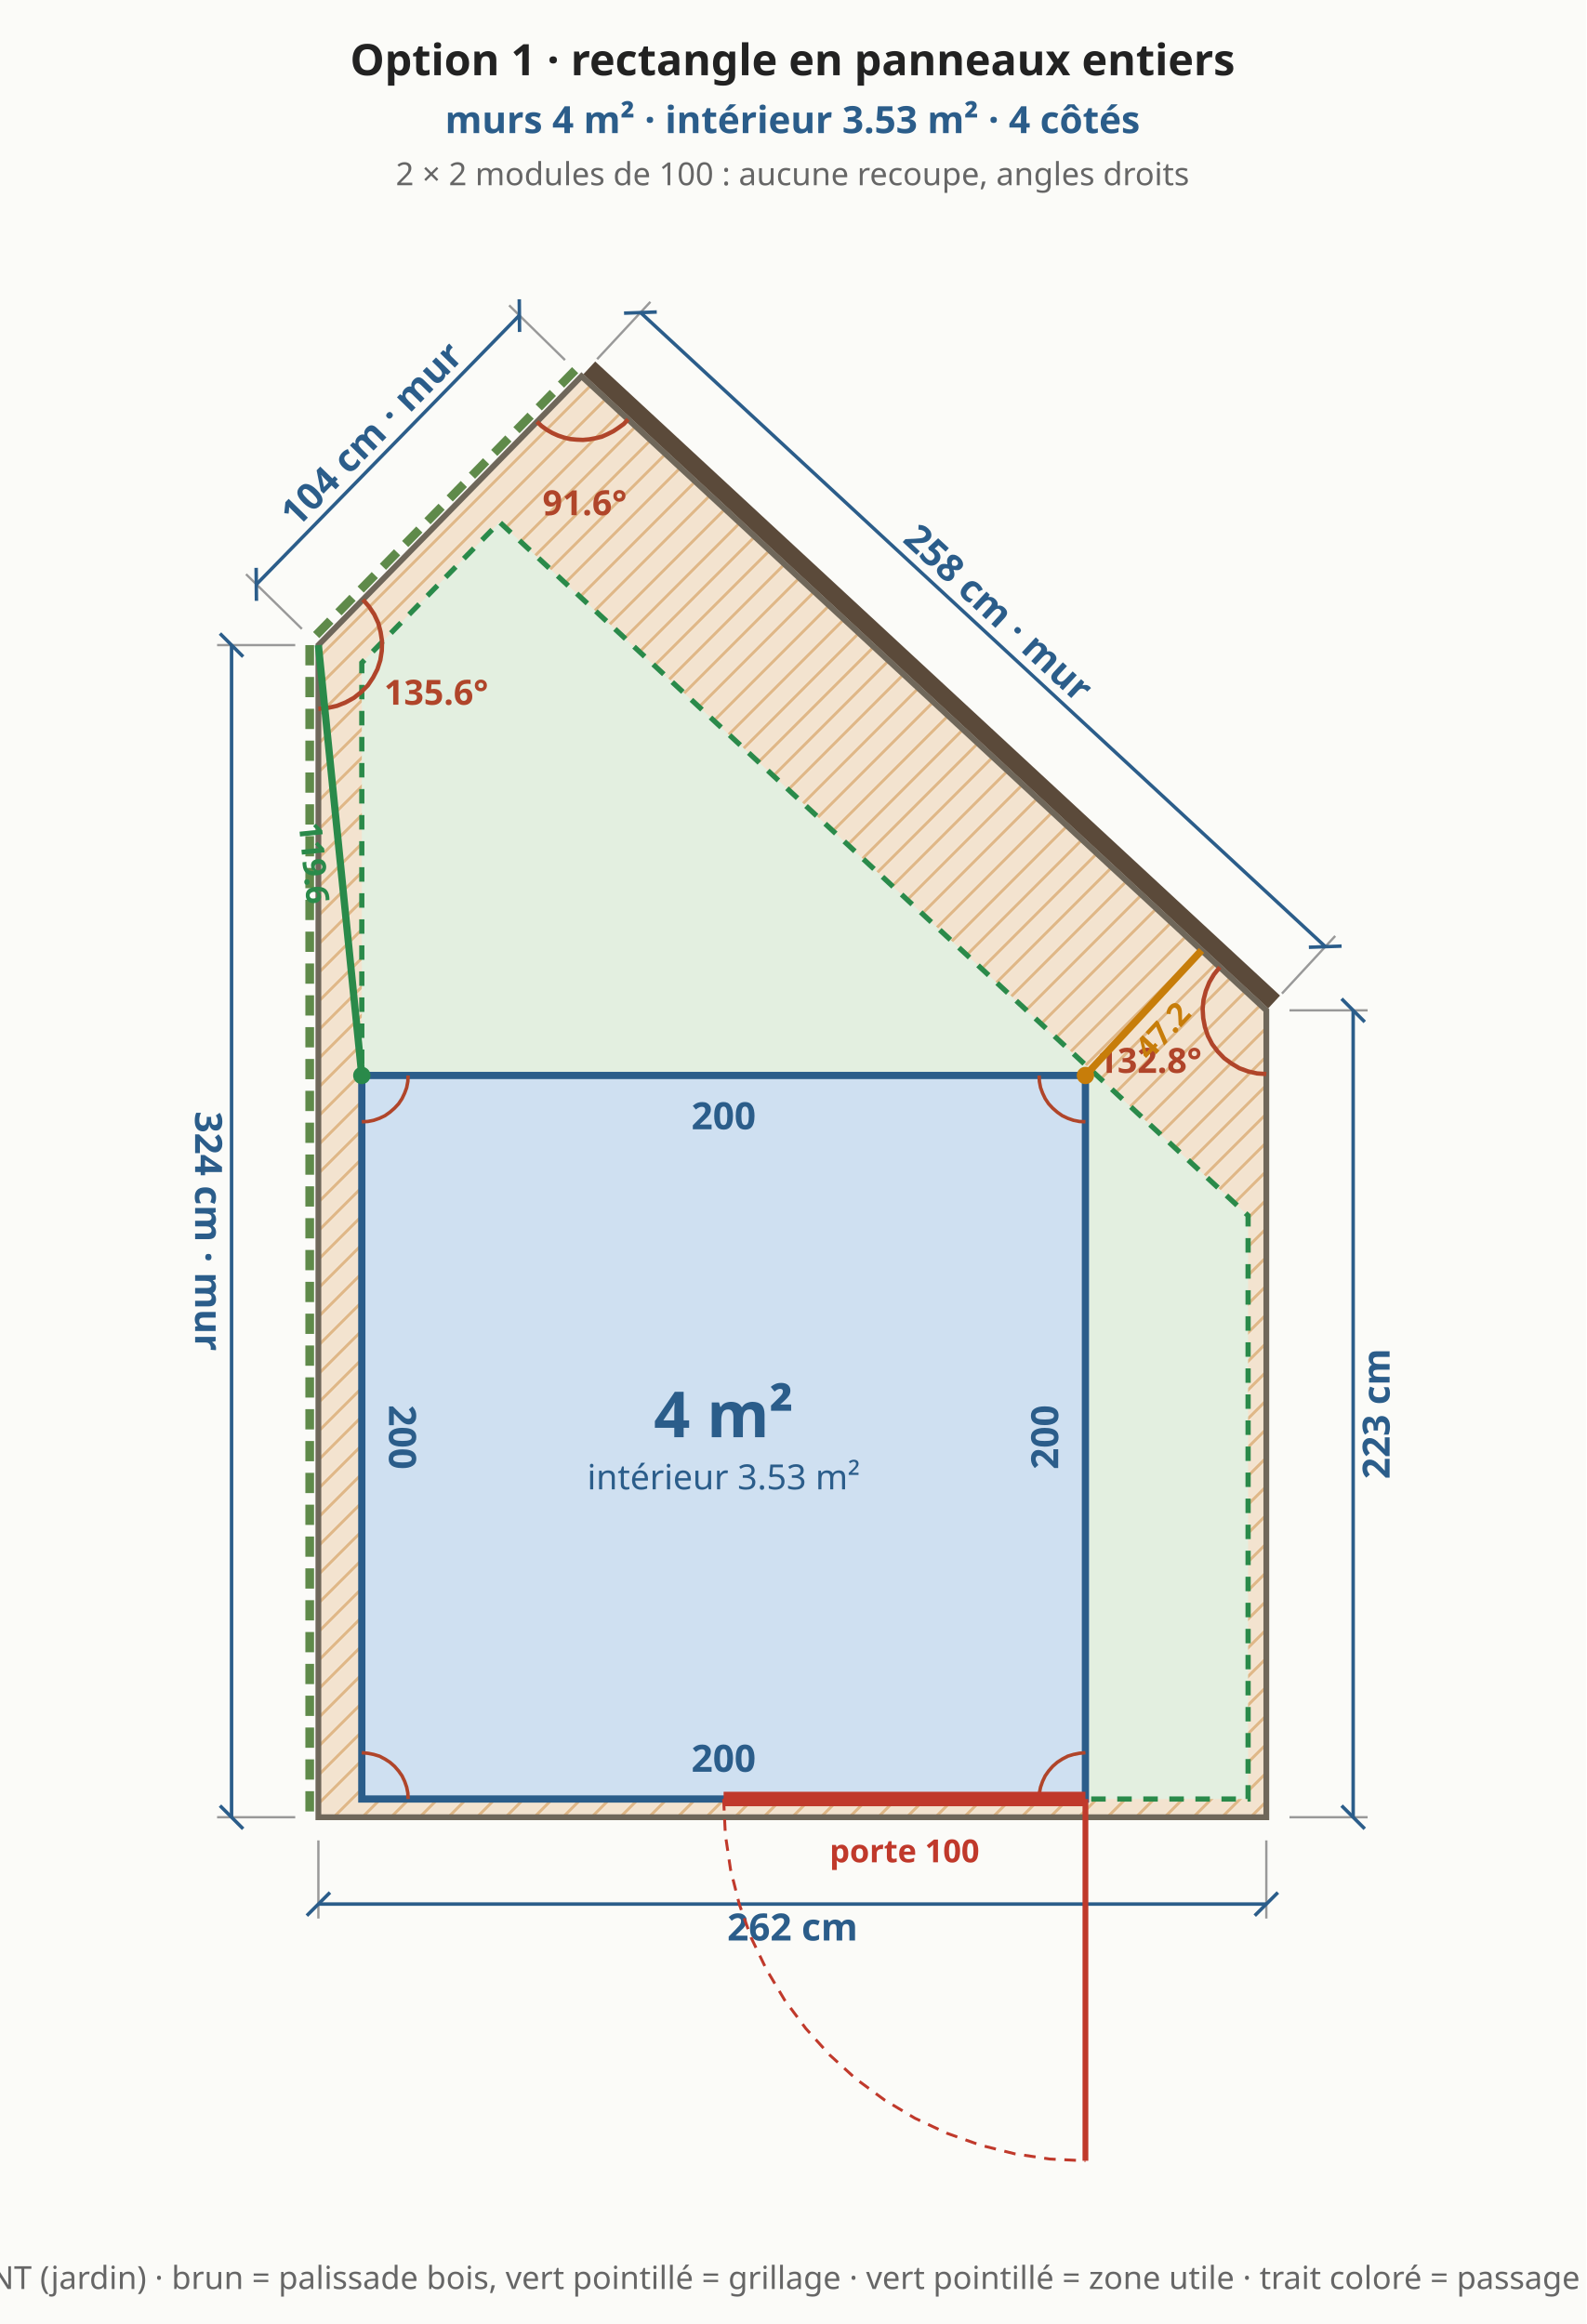
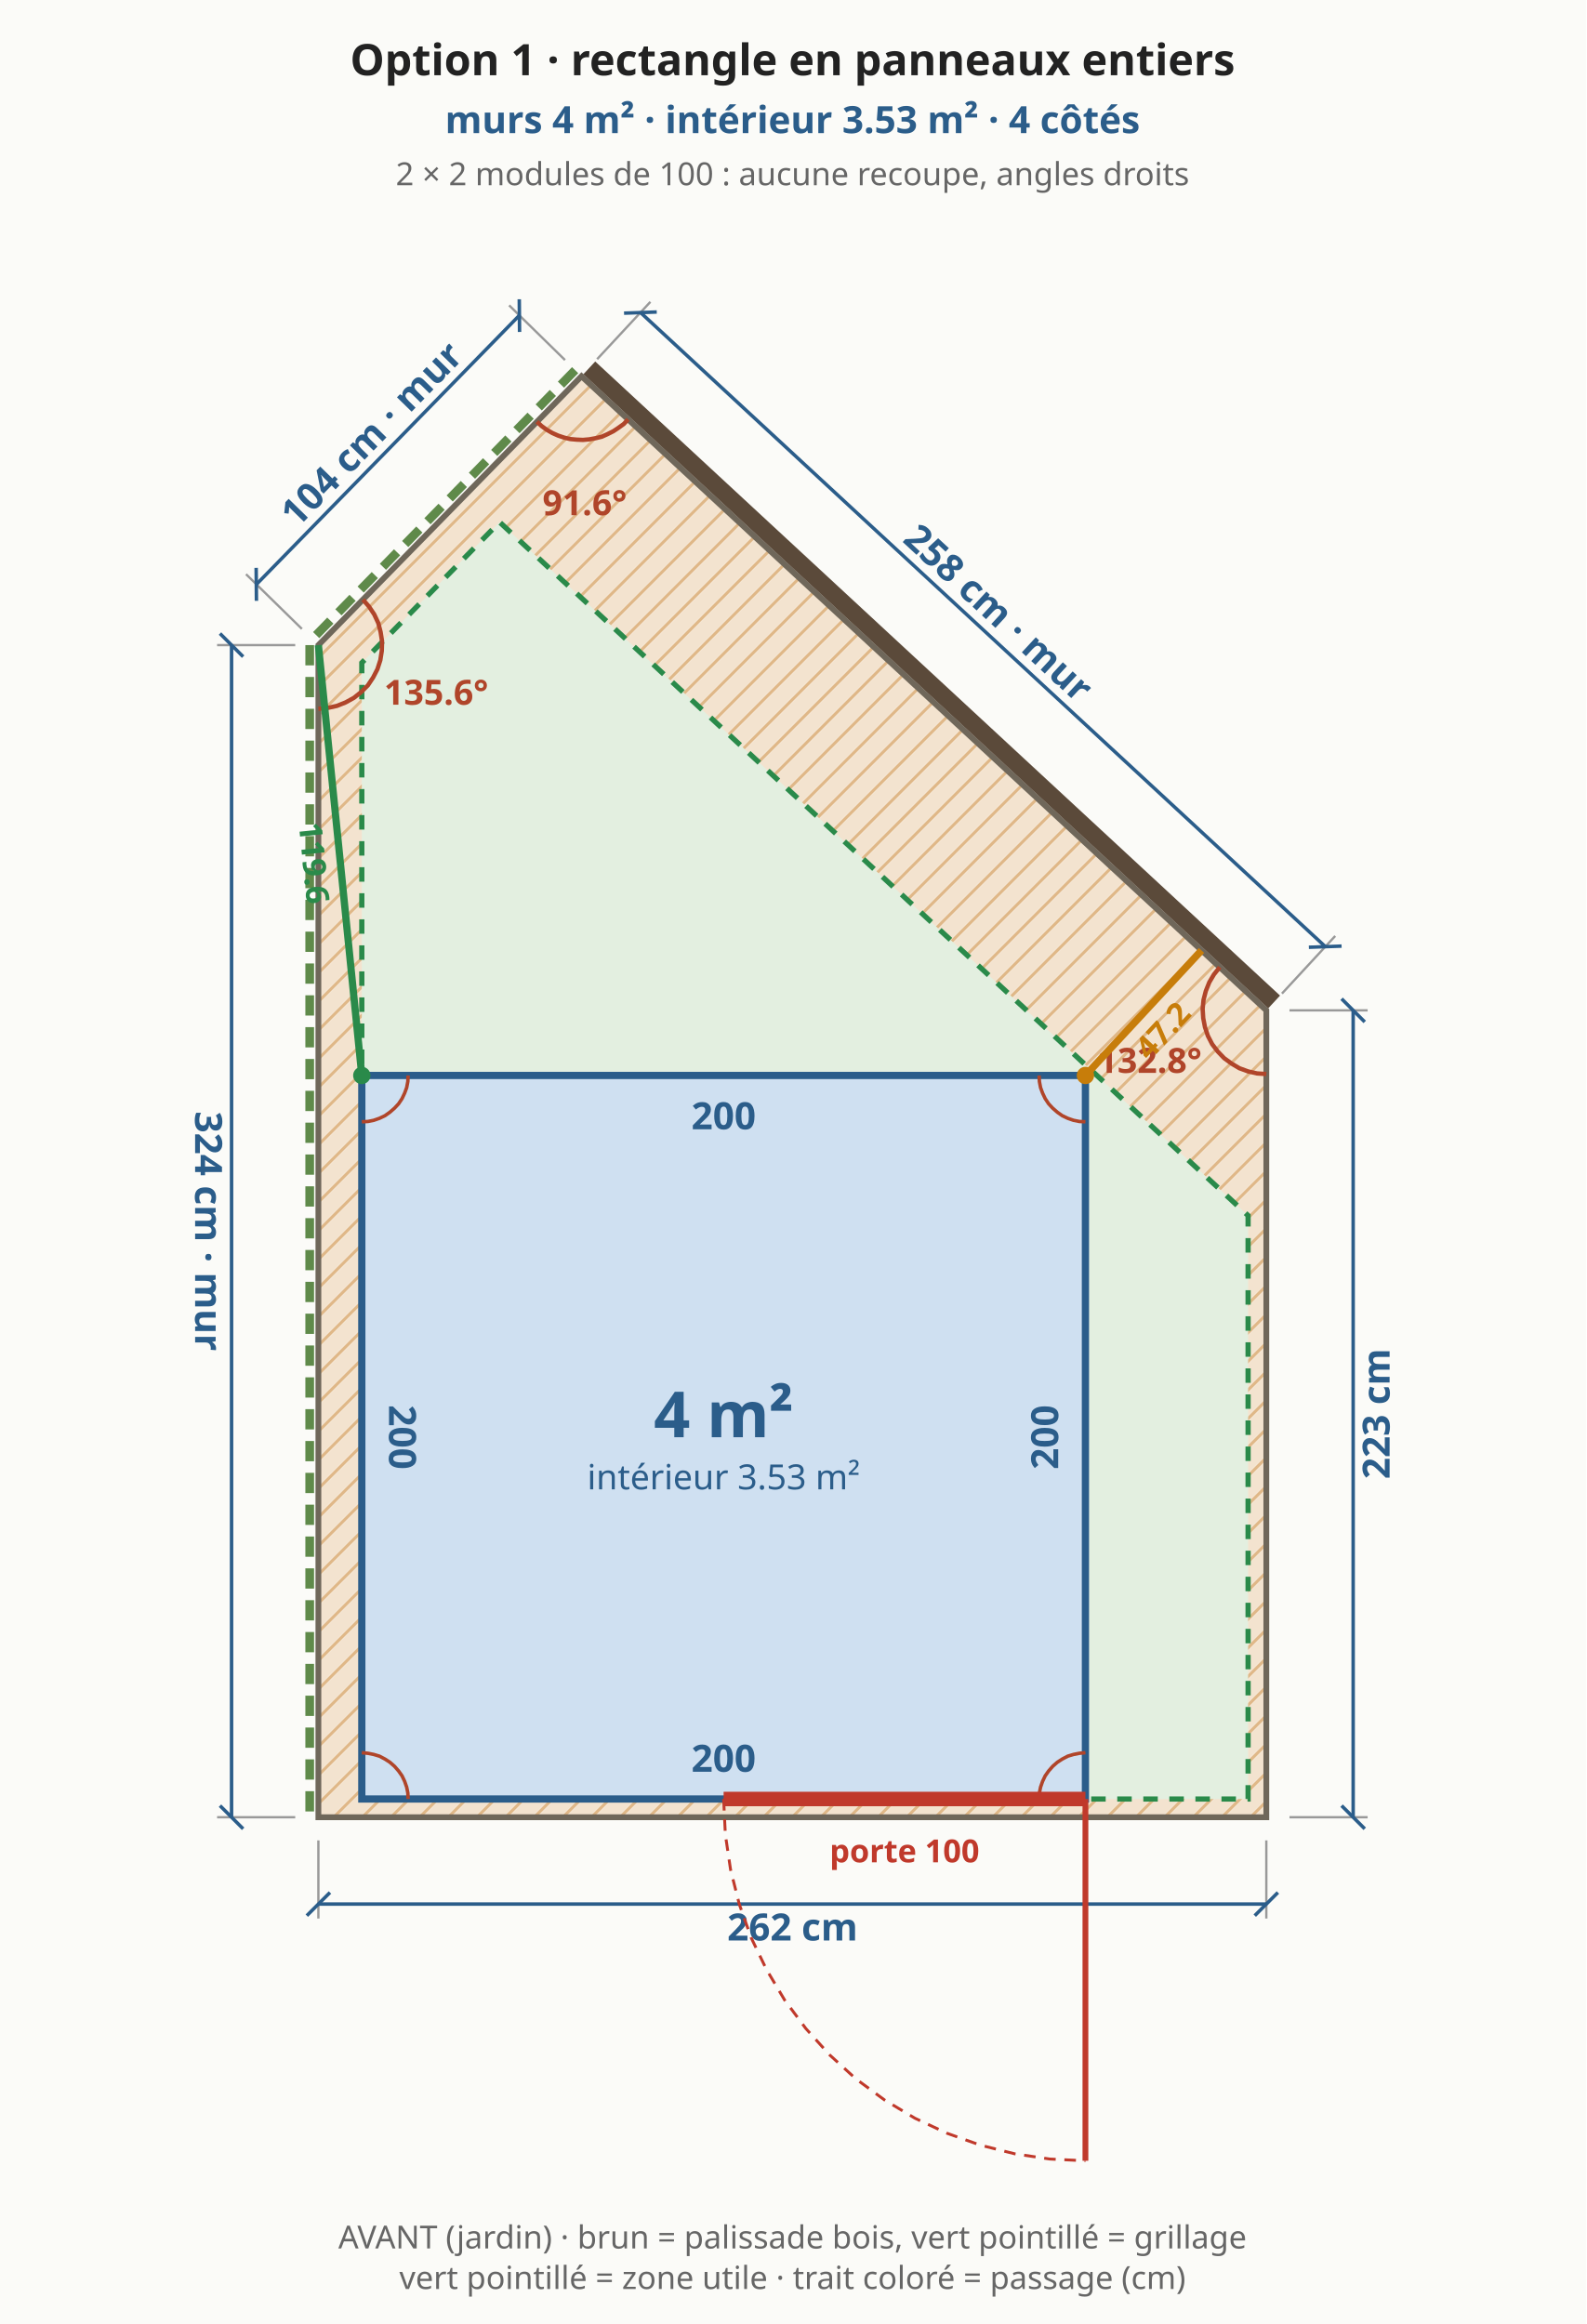
<svg xmlns="http://www.w3.org/2000/svg" viewBox="0 0 548 803" font-family="system-ui,sans-serif" font-size="13">
  <rect width="548" height="803" fill="#fbfbf8" />
  <defs>
    <pattern id="bande" width="7" height="7" patternUnits="userSpaceOnUse" patternTransform="rotate(45)">
      <rect width="7" height="7" fill="#f3e3cf" />
      <line x1="0" y1="0" x2="0" y2="7" stroke="#e0b98a" stroke-width="2" />
    </pattern>
  </defs>
  <polygon points="110.0,627.9 437.5,627.9 437.5,349.1 200.9,130.0 110.0,222.9" fill="url(#bande)" stroke="#6f675a" stroke-width="2" />
  <polygon points="125.0,621.6 431.2,621.6 431.2,420.0 172.6,180.4 125.0,229.0" fill="#e3efe0" stroke="#2a8a4a" stroke-width="1.8" stroke-dasharray="5 4" />
  <line x1="110.0" y1="635.9" x2="110.0" y2="662.9" stroke="#999" stroke-width="0.8" />
  <line x1="437.5" y1="635.9" x2="437.5" y2="662.9" stroke="#999" stroke-width="0.8" />
  <line x1="110.0" y1="657.9" x2="437.5" y2="657.9" stroke="#2b5d8a" stroke-width="1.2" />
  <line x1="106.0" y1="661.9" x2="114.0" y2="653.9" stroke="#2b5d8a" stroke-width="1.2" />
  <line x1="433.5" y1="661.9" x2="441.5" y2="653.9" stroke="#2b5d8a" stroke-width="1.2" />
  <text x="273.8" y="665.9" text-anchor="middle" dominant-baseline="middle" fill="#2b5d8a" font-size="13" font-weight="bold" transform="rotate(0.0 273.8 665.9)">262 cm</text>
  <line x1="445.5" y1="627.9" x2="472.5" y2="627.9" stroke="#999" stroke-width="0.8" />
  <line x1="445.5" y1="349.1" x2="472.5" y2="349.1" stroke="#999" stroke-width="0.8" />
  <line x1="467.5" y1="627.9" x2="467.5" y2="349.1" stroke="#2b5d8a" stroke-width="1.2" />
  <line x1="471.5" y1="631.9" x2="463.5" y2="623.9" stroke="#2b5d8a" stroke-width="1.2" />
  <line x1="471.5" y1="353.1" x2="463.5" y2="345.1" stroke="#2b5d8a" stroke-width="1.2" />
  <text x="475.5" y="488.5" text-anchor="middle" dominant-baseline="middle" fill="#2b5d8a" font-size="13" font-weight="bold" transform="rotate(-90.0 475.5 488.5)">223 cm</text>
  <line x1="440.2" y1="346.2" x2="203.6" y2="127.1" stroke="#5b4a3a" stroke-width="6" />
  <line x1="442.9" y1="343.3" x2="461.3" y2="323.4" stroke="#999" stroke-width="0.8" />
  <line x1="206.3" y1="124.1" x2="224.7" y2="104.3" stroke="#999" stroke-width="0.8" />
  <line x1="457.9" y1="327.1" x2="221.3" y2="108.0" stroke="#2b5d8a" stroke-width="1.2" />
  <line x1="463.5" y1="326.9" x2="452.2" y2="327.3" stroke="#2b5d8a" stroke-width="1.2" />
  <line x1="226.9" y1="107.8" x2="215.6" y2="108.2" stroke="#2b5d8a" stroke-width="1.2" />
  <text x="345.0" y="211.7" text-anchor="middle" dominant-baseline="middle" fill="#2b5d8a" font-size="13" font-weight="bold" transform="rotate(42.8 345.0 211.7)">258 cm · mur</text>
  <line x1="198.7" y1="127.9" x2="107.9" y2="220.8" stroke="#5f8a4a" stroke-width="3" stroke-dasharray="7 4" />
  <line x1="195.2" y1="124.4" x2="175.9" y2="105.5" stroke="#999" stroke-width="0.8" />
  <line x1="104.3" y1="217.3" x2="85.0" y2="198.4" stroke="#999" stroke-width="0.8" />
  <line x1="179.4" y1="109.0" x2="88.6" y2="201.9" stroke="#2b5d8a" stroke-width="1.2" />
  <line x1="179.4" y1="103.4" x2="179.5" y2="114.7" stroke="#2b5d8a" stroke-width="1.2" />
  <line x1="88.5" y1="196.2" x2="88.6" y2="207.6" stroke="#2b5d8a" stroke-width="1.2" />
  <text x="128.3" y="149.9" text-anchor="middle" dominant-baseline="middle" fill="#2b5d8a" font-size="13" font-weight="bold" transform="rotate(-45.6 128.3 149.9)">104 cm · mur</text>
  <line x1="107.0" y1="222.9" x2="107.0" y2="627.9" stroke="#5f8a4a" stroke-width="3" stroke-dasharray="7 4" />
  <line x1="102.0" y1="222.9" x2="75.0" y2="222.9" stroke="#999" stroke-width="0.8" />
  <line x1="102.0" y1="627.9" x2="75.0" y2="627.9" stroke="#999" stroke-width="0.8" />
  <line x1="80.0" y1="222.9" x2="80.0" y2="627.9" stroke="#2b5d8a" stroke-width="1.2" />
  <line x1="76.0" y1="218.9" x2="84.0" y2="226.9" stroke="#2b5d8a" stroke-width="1.2" />
  <line x1="76.0" y1="623.9" x2="84.0" y2="631.9" stroke="#2b5d8a" stroke-width="1.2" />
  <text x="72.0" y="425.4" text-anchor="middle" dominant-baseline="middle" fill="#2b5d8a" font-size="13" font-weight="bold" transform="rotate(90.0 72.0 425.4)">324 cm · mur</text>
  <polyline points="421.4,334.2 419.4,336.7 417.8,339.4 416.6,342.4 415.8,345.5 415.5,348.6 415.7,351.8 416.3,354.9 417.3,357.9 418.8,360.8 420.7,363.3 422.9,365.6 425.5,367.5 428.2,369.1 431.2,370.2 434.3,370.9 437.5,371.1" fill="none" stroke="#b0452a" stroke-width="1.5" />
  <text x="397.2" y="370.7" text-anchor="middle" fill="#b0452a" font-size="12" font-weight="bold">132.8°</text>
  <polyline points="185.5,145.7 187.1,147.2 188.9,148.5 190.8,149.6 192.8,150.5 194.9,151.2 197.0,151.7 199.2,151.9 201.4,152.0 203.6,151.8 205.8,151.4 207.9,150.9 209.9,150.0 211.9,149.0 213.7,147.8 215.5,146.5 217.0,144.9" fill="none" stroke="#b0452a" stroke-width="1.5" />
  <text x="202.0" y="178.0" text-anchor="middle" fill="#b0452a" font-size="12" font-weight="bold">91.6°</text>
  <polyline points="110.0,244.9 113.2,244.6 116.4,243.9 119.4,242.7 122.3,241.1 124.8,239.1 127.1,236.8 128.9,234.1 130.4,231.2 131.4,228.1 131.9,224.9 132.0,221.6 131.5,218.4 130.7,215.3 129.3,212.3 127.5,209.6 125.4,207.2" fill="none" stroke="#b0452a" stroke-width="1.5" />
  <text x="150.7" y="243.5" text-anchor="middle" fill="#b0452a" font-size="12" font-weight="bold">135.6°</text>
  <polygon points="125.0,621.6 375.0,621.6 375.0,371.6 125.0,371.6" fill="#cfe0f1" stroke="#2b5d8a" stroke-width="2.5" />
  <text x="250.0" y="607.6" text-anchor="middle" dominant-baseline="middle" fill="#2b5d8a" font-size="13" font-weight="bold" transform="rotate(0.0 250.0 607.6)">200</text>
  <text x="361.0" y="496.6" text-anchor="middle" dominant-baseline="middle" fill="#2b5d8a" font-size="13" font-weight="bold" transform="rotate(-90.0 361.0 496.6)">200</text>
  <text x="250.0" y="385.6" text-anchor="middle" dominant-baseline="middle" fill="#2b5d8a" font-size="13" font-weight="bold" transform="rotate(0.0 250.0 385.6)">200</text>
  <text x="139.0" y="496.6" text-anchor="middle" dominant-baseline="middle" fill="#2b5d8a" font-size="13" font-weight="bold" transform="rotate(90.0 139.0 496.6)">200</text>
  <polyline points="141.0,621.6 140.9,619.5 140.5,617.5 139.8,615.5 138.9,613.6 137.7,611.9 136.3,610.3 134.7,608.9 133.0,607.8 131.1,606.8 129.1,606.2 127.1,605.8 125.0,605.6" fill="none" stroke="#b0452a" stroke-width="1.2" />
  <polyline points="375.0,605.6 372.9,605.8 370.9,606.2 368.9,606.8 367.0,607.8 365.3,608.9 363.7,610.3 362.3,611.9 361.1,613.6 360.2,615.5 359.5,617.5 359.1,619.5 359.0,621.6" fill="none" stroke="#b0452a" stroke-width="1.2" />
  <polyline points="359.0,371.6 359.1,373.7 359.5,375.8 360.2,377.7 361.1,379.6 362.3,381.4 363.7,382.9 365.3,384.3 367.0,385.5 368.9,386.4 370.9,387.1 372.9,387.5 375.0,387.6" fill="none" stroke="#b0452a" stroke-width="1.2" />
  <polyline points="125.0,387.6 127.1,387.5 129.1,387.1 131.1,386.4 133.0,385.5 134.7,384.3 136.3,382.9 137.7,381.4 138.9,379.6 139.8,377.7 140.5,375.8 140.9,373.7 141.0,371.6" fill="none" stroke="#b0452a" stroke-width="1.2" />
  <line x1="250.0" y1="621.6" x2="375.0" y2="621.6" stroke="#c0392b" stroke-width="5" />
  <line x1="375.0" y1="621.6" x2="375.0" y2="746.6" stroke="#c0392b" stroke-width="2" />
  <polyline points="250.0,621.6 250.6,633.9 252.4,646.0 255.4,657.9 259.5,669.5 264.8,680.5 271.1,691.1 278.4,700.9 286.6,710.0 295.7,718.3 305.6,725.6 316.1,731.9 327.2,737.1 338.7,741.2 350.6,744.2 362.7,746.0 375.0,746.6" fill="none" stroke="#c0392b" stroke-width="1" stroke-dasharray="4 3" />
  <text x="312.5" y="639.6" text-anchor="middle" dominant-baseline="middle" fill="#c0392b" font-size="11" font-weight="bold">porte 100</text>
  <line x1="375.0" y1="371.6" x2="415.1" y2="328.4" stroke="#c77d0a" stroke-width="2.5" />
  <circle cx="375.0" cy="371.6" r="3" fill="#c77d0a" />
  <text x="401.7" y="356.1" text-anchor="middle" dominant-baseline="middle" fill="#c77d0a" font-size="11" font-weight="bold" transform="rotate(-47.1 401.7 356.1)">47.2</text>
  <line x1="125.0" y1="371.6" x2="110.0" y2="222.9" stroke="#2a8a4a" stroke-width="2.5" />
  <circle cx="125.0" cy="371.6" r="3" fill="#2a8a4a" />
  <text x="108.5" y="298.2" text-anchor="middle" dominant-baseline="middle" fill="#2a8a4a" font-size="11" font-weight="bold" transform="rotate(84.2 108.5 298.2)">119.6</text>
  <text x="250.0" y="496.6" text-anchor="middle" fill="#2b5d8a" font-size="22" font-weight="bold">4 m²</text>
  <text x="250.0" y="514.6" text-anchor="middle" fill="#2b5d8a" font-size="12" font-weight="normal">intérieur 3.53 m²</text>
  <text x="273.8" y="26.0" text-anchor="middle" fill="#222" font-size="15" font-weight="bold">Option 1 · rectangle en panneaux entiers</text>
  <text x="273.8" y="46.0" text-anchor="middle" fill="#2b5d8a" font-size="13" font-weight="bold">murs 4 m² · intérieur 3.53 m² · 4 côtés</text>
  <text x="273.8" y="64.0" text-anchor="middle" fill="#666" font-size="11" font-weight="normal">2 × 2 modules de 100 : aucune recoupe, angles droits</text>
-   <text x="273.8" y="790.9" text-anchor="middle" fill="#666" font-size="11" font-weight="normal">AVANT (jardin) · brun = palissade bois, vert pointillé = grillage · vert pointillé = zone utile · trait coloré = passage (cm)</text>
+   <text x="273.8" y="776.9" text-anchor="middle" fill="#666" font-size="11" font-weight="normal">AVANT (jardin) · brun = palissade bois, vert pointillé = grillage</text>
+   <text x="273.8" y="790.9" text-anchor="middle" fill="#666" font-size="11" font-weight="normal">vert pointillé = zone utile · trait coloré = passage (cm)</text>
</svg>
